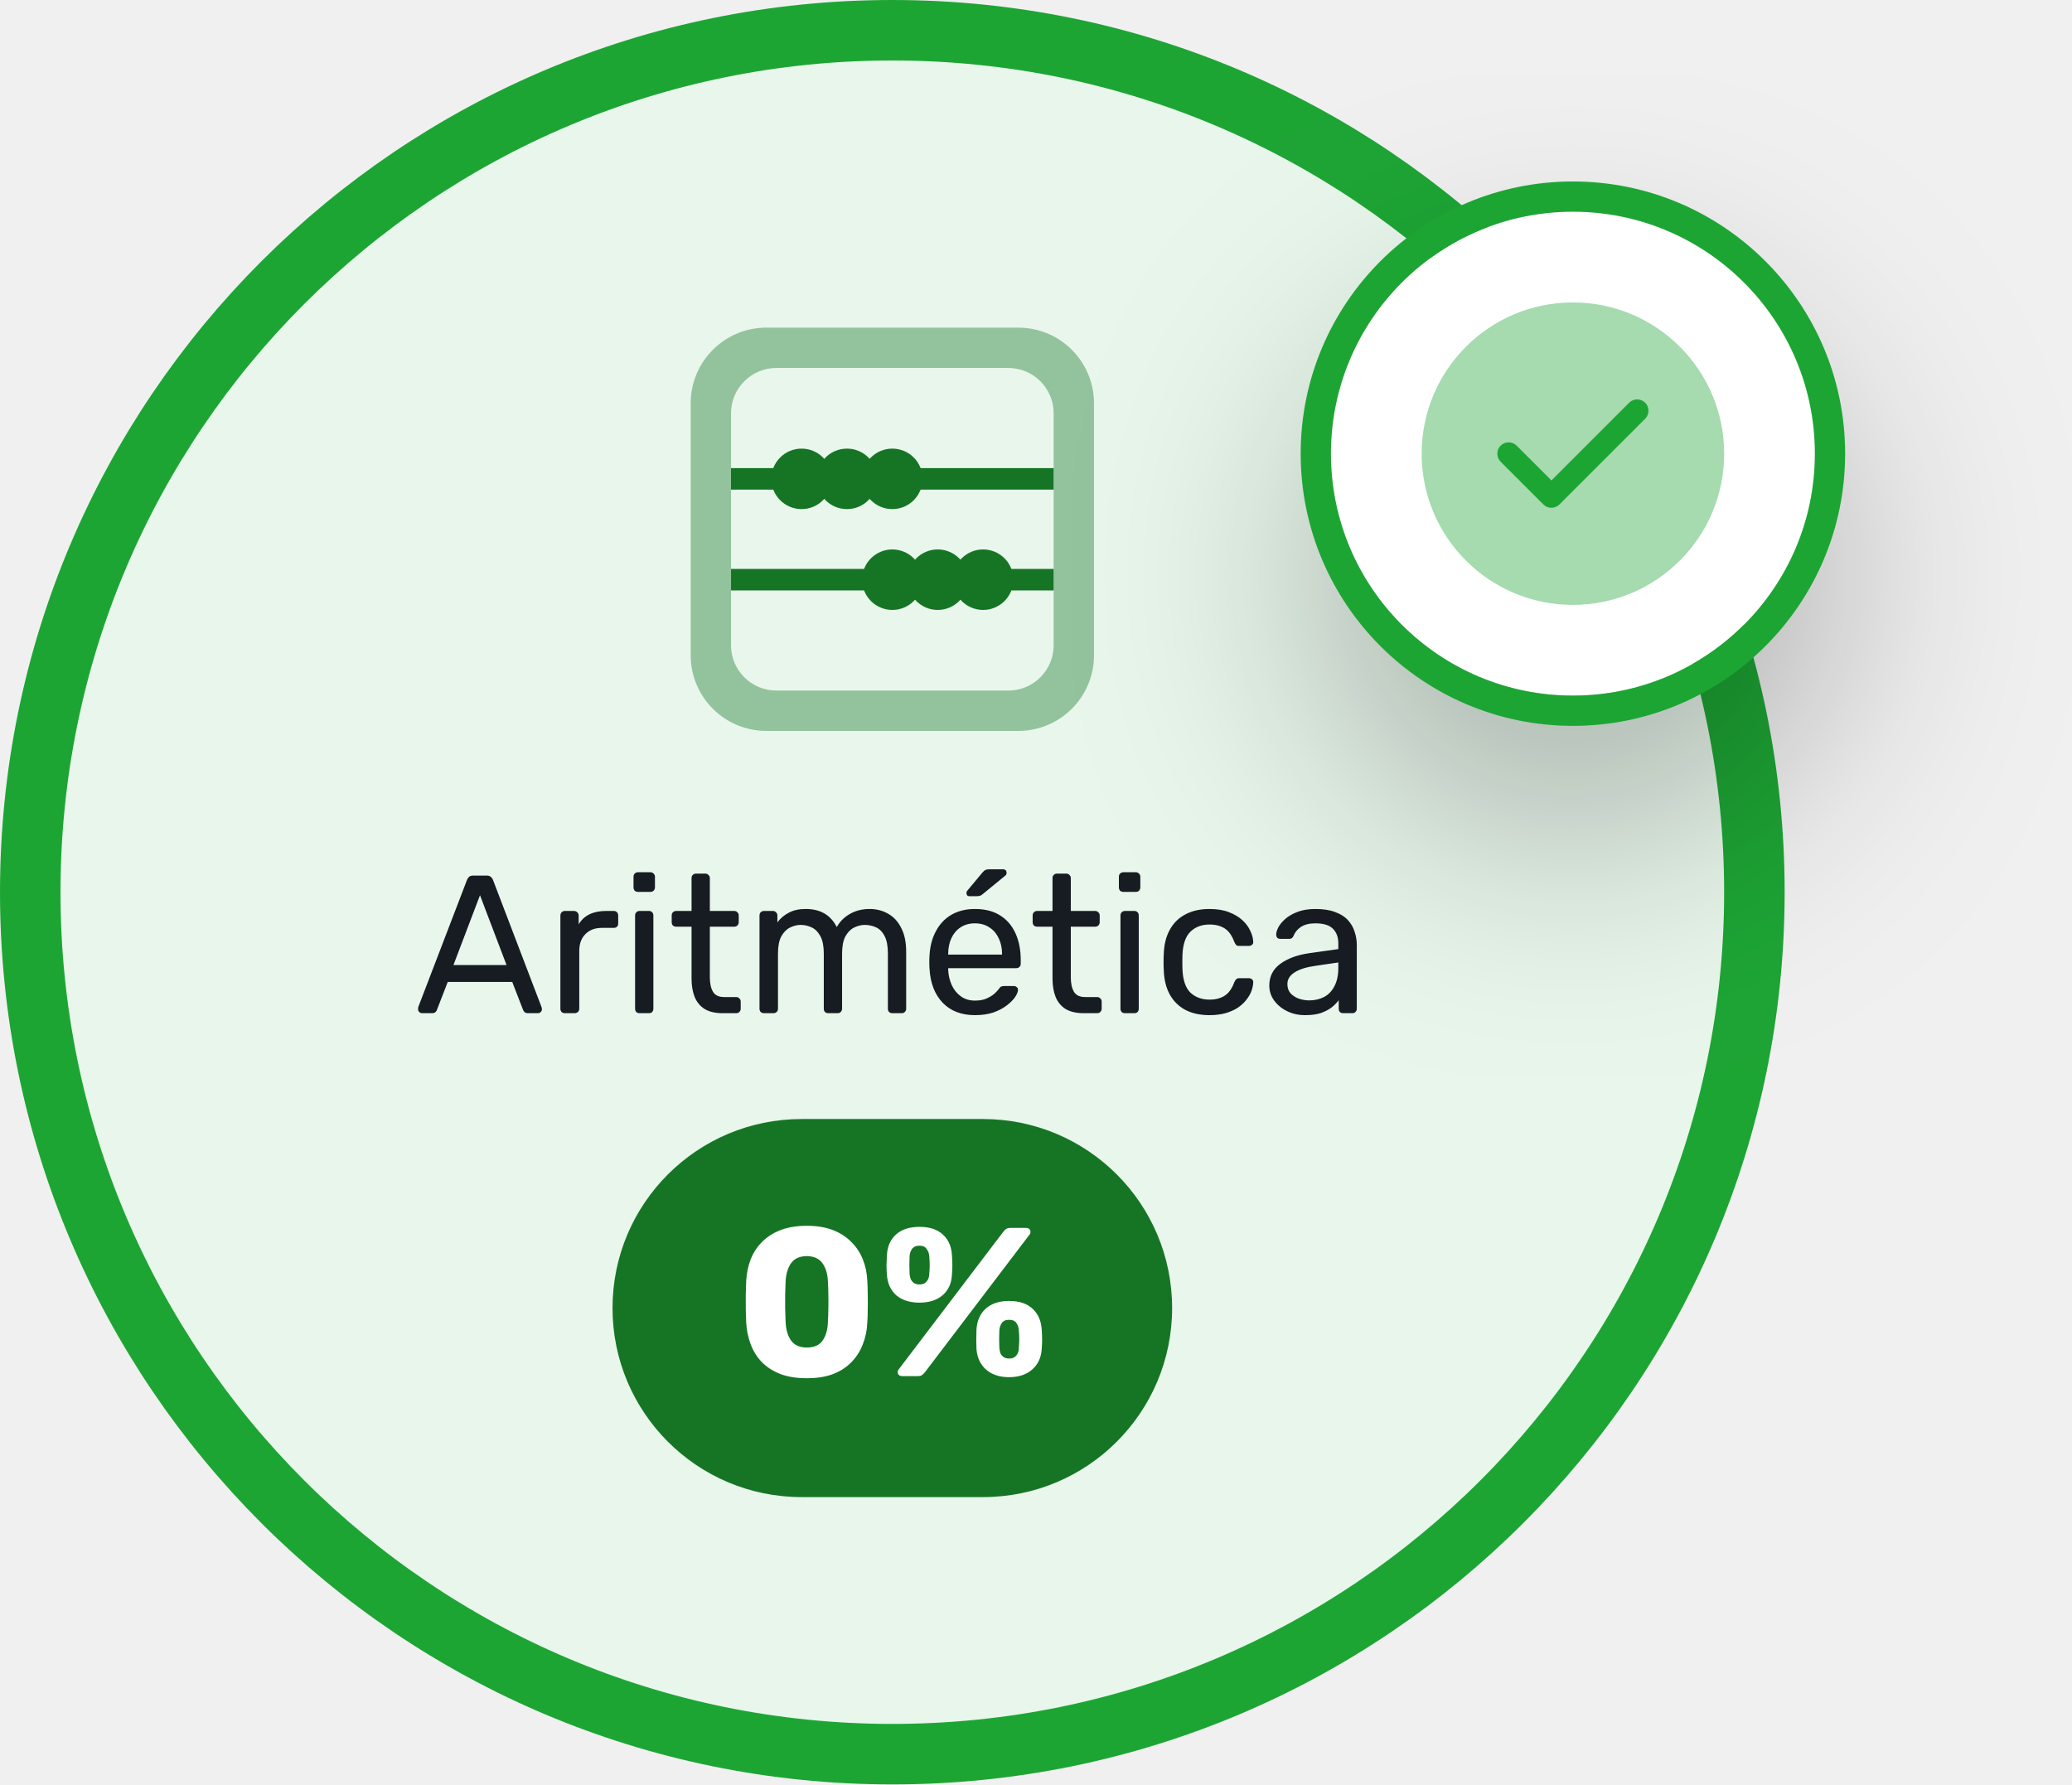
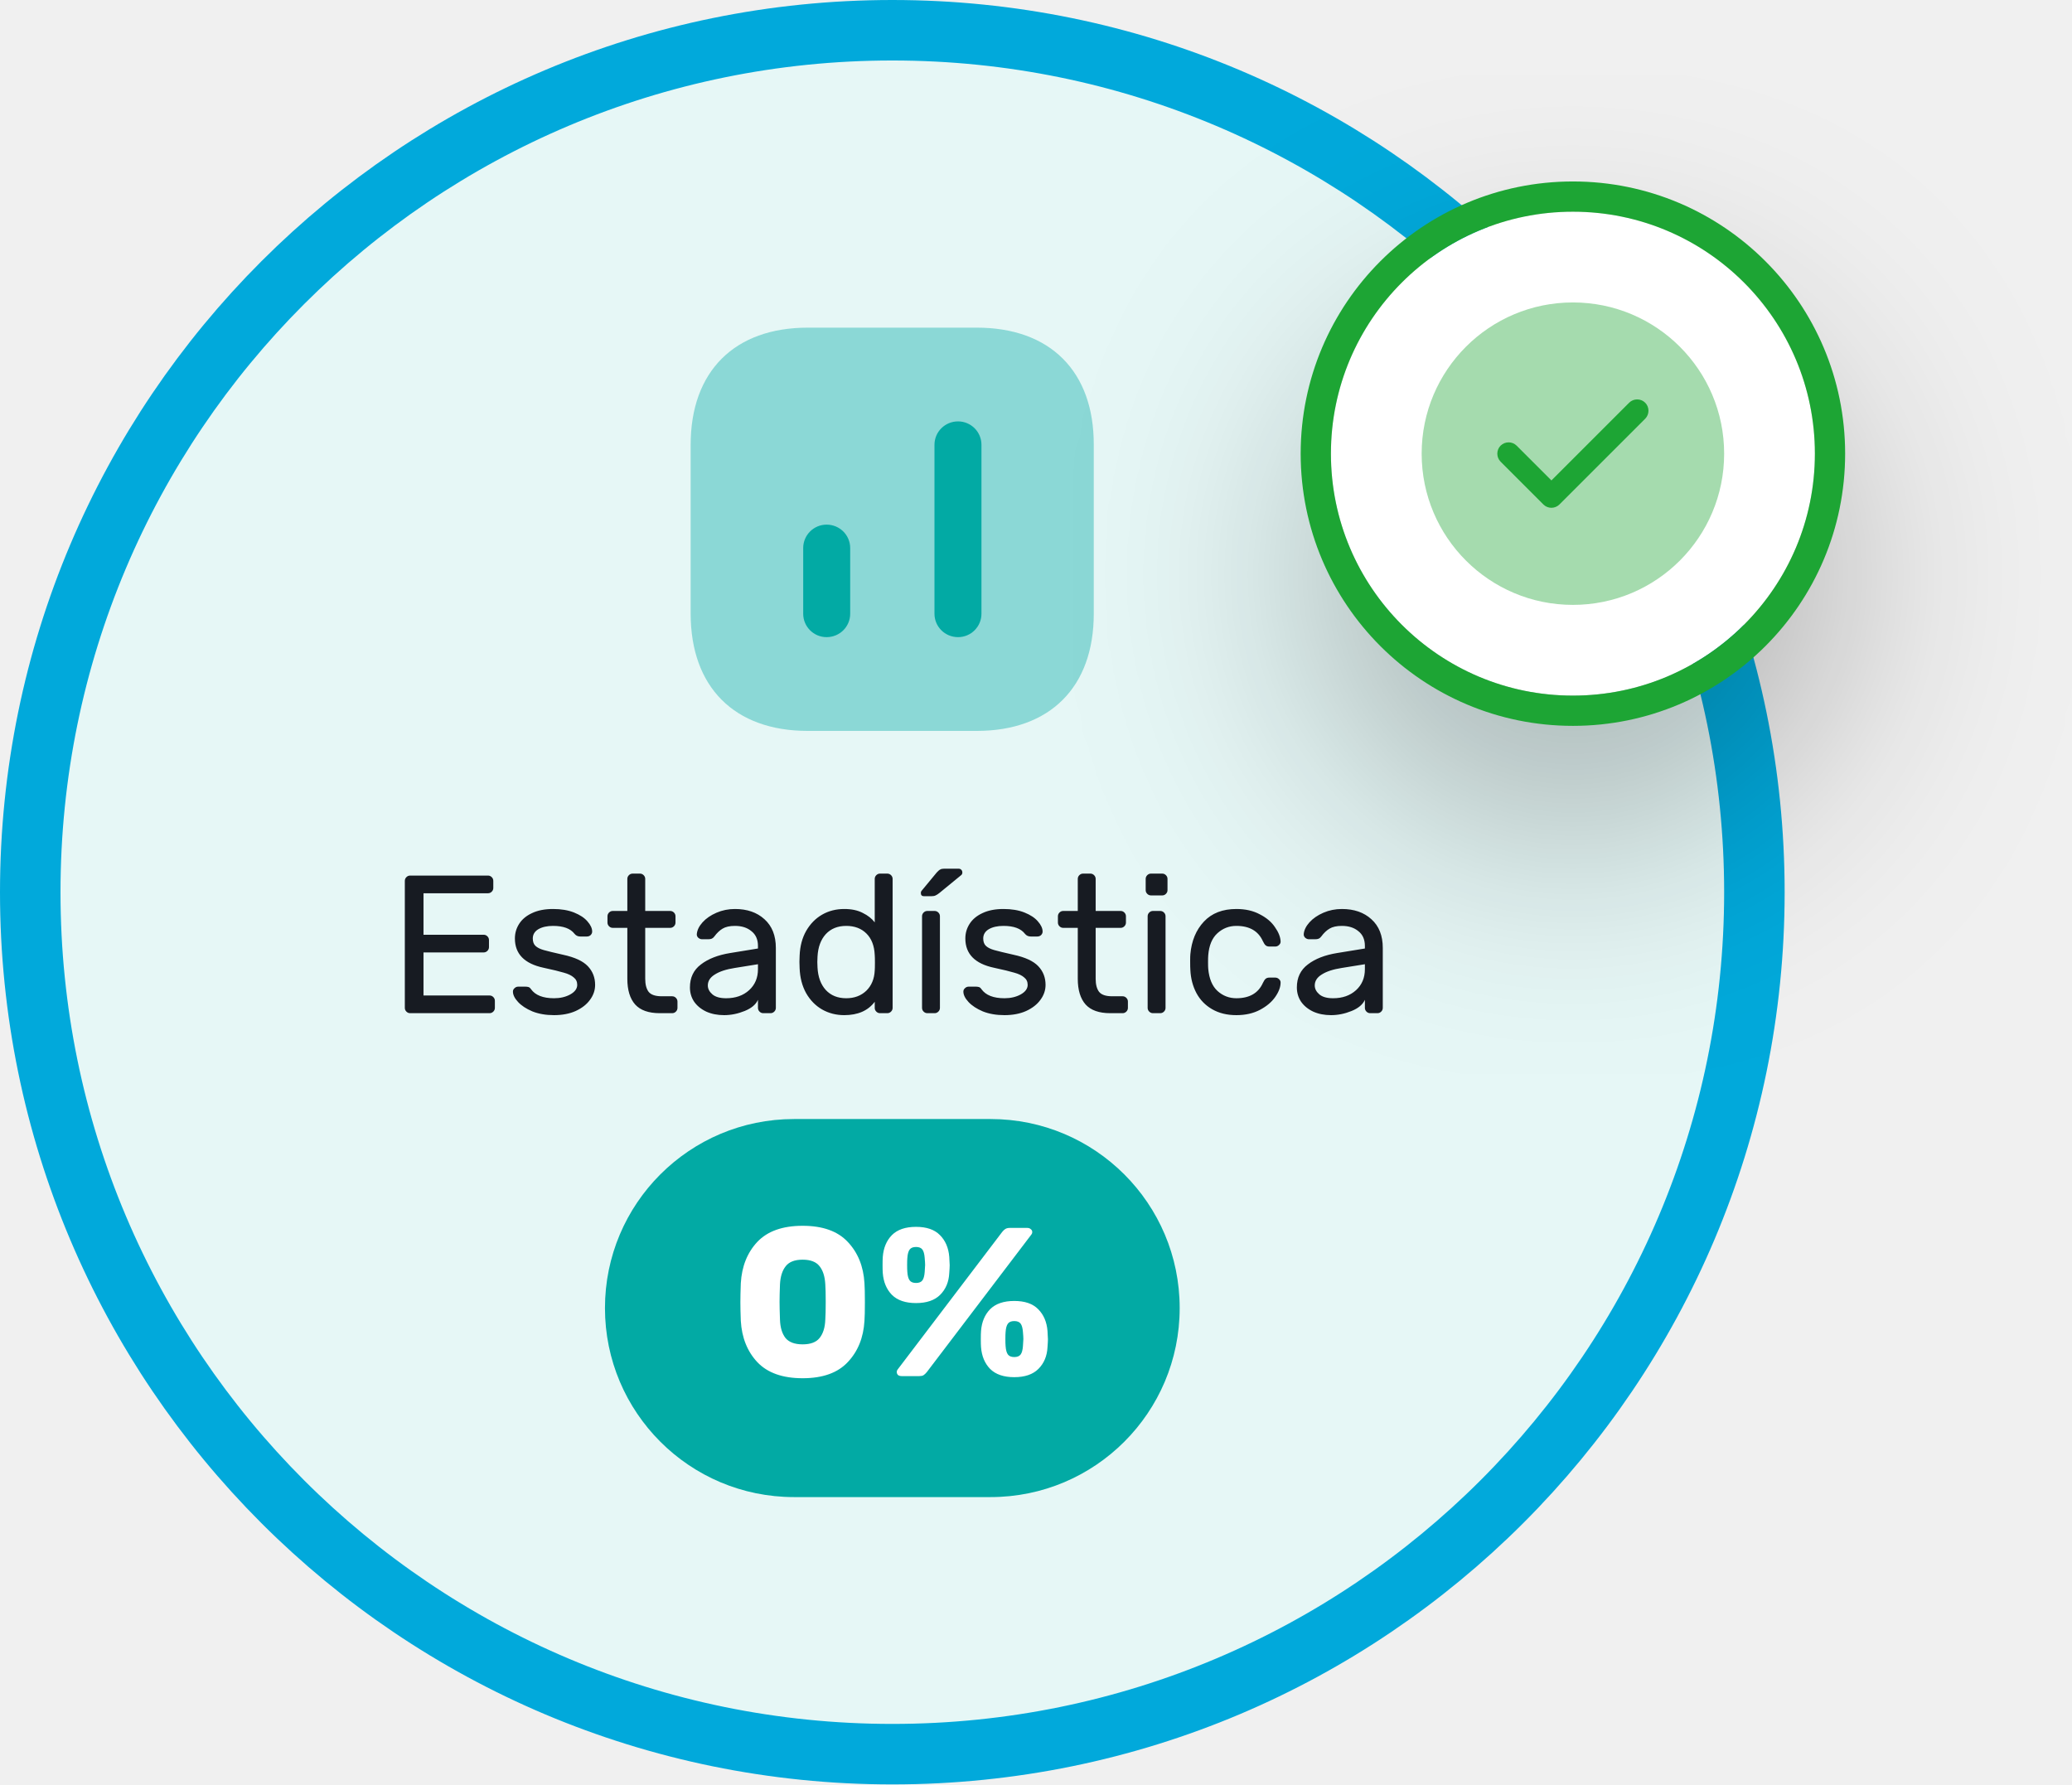
<svg xmlns="http://www.w3.org/2000/svg" width="137" height="118" viewBox="0 0 137 118" fill="none">
-   <rect x="2" y="2" width="114" height="114" rx="57" fill="#E8F6EB" />
-   <rect x="2" y="2" width="114" height="114" rx="57" stroke="#1DA534" stroke-width="4" />
-   <path opacity="0.4" d="M67.334 21.667C70.095 21.667 72.334 23.906 72.334 26.667V43.333C72.334 46.094 70.095 48.333 67.334 48.333H50.668C47.907 48.333 45.668 46.094 45.668 43.333V26.667C45.668 23.906 47.907 21.667 50.668 21.667H67.334ZM51.334 24.333C49.677 24.333 48.334 25.676 48.334 27.333V42.667C48.334 44.324 49.677 45.667 51.334 45.667H66.668C68.325 45.667 69.668 44.324 69.668 42.667V27.333C69.668 25.676 68.325 24.333 66.668 24.333H51.334Z" fill="#157525" />
-   <circle cx="53" cy="31.666" r="2" fill="#157525" />
-   <circle cx="56" cy="31.666" r="2" fill="#157525" />
-   <circle cx="59" cy="31.666" r="2" fill="#157525" />
-   <rect x="48.334" y="30.956" width="21.333" height="1.422" fill="#157525" />
-   <circle cx="2" cy="2" r="2" transform="matrix(-1 0 0 1 67.002 36.3335)" fill="#157525" />
-   <circle cx="2" cy="2" r="2" transform="matrix(-1 0 0 1 64.002 36.3335)" fill="#157525" />
-   <circle cx="2" cy="2" r="2" transform="matrix(-1 0 0 1 61.002 36.3335)" fill="#157525" />
-   <rect width="21.333" height="1.422" transform="matrix(-1 0 0 1 69.668 37.6221)" fill="#157525" />
-   <path d="M27.902 67C27.833 67 27.772 66.974 27.72 66.922C27.668 66.87 27.642 66.809 27.642 66.74C27.642 66.697 27.647 66.649 27.655 66.597L30.879 58.186C30.914 58.099 30.962 58.03 31.022 57.978C31.083 57.926 31.174 57.9 31.295 57.9H32.179C32.292 57.9 32.379 57.926 32.439 57.978C32.509 58.03 32.561 58.099 32.595 58.186L35.806 66.597C35.824 66.649 35.832 66.697 35.832 66.74C35.832 66.809 35.806 66.87 35.754 66.922C35.702 66.974 35.642 67 35.572 67H34.909C34.805 67 34.727 66.974 34.675 66.922C34.632 66.87 34.602 66.822 34.584 66.779L33.869 64.933H29.605L28.89 66.779C28.882 66.822 28.851 66.87 28.799 66.922C28.747 66.974 28.669 67 28.565 67H27.902ZM29.982 63.815H33.492L31.737 59.2L29.982 63.815ZM37.352 67C37.266 67 37.192 66.974 37.131 66.922C37.079 66.861 37.053 66.788 37.053 66.701V60.552C37.053 60.465 37.079 60.392 37.131 60.331C37.192 60.27 37.266 60.24 37.352 60.24H37.95C38.037 60.24 38.111 60.27 38.171 60.331C38.232 60.392 38.262 60.465 38.262 60.552V61.124C38.436 60.829 38.674 60.608 38.977 60.461C39.281 60.314 39.645 60.24 40.069 60.24H40.589C40.676 60.24 40.745 60.27 40.797 60.331C40.849 60.383 40.875 60.452 40.875 60.539V61.072C40.875 61.159 40.849 61.228 40.797 61.28C40.745 61.332 40.676 61.358 40.589 61.358H39.809C39.341 61.358 38.973 61.497 38.704 61.774C38.436 62.043 38.301 62.411 38.301 62.879V66.701C38.301 66.788 38.271 66.861 38.21 66.922C38.15 66.974 38.076 67 37.989 67H37.352ZM42.291 67C42.204 67 42.13 66.974 42.07 66.922C42.018 66.861 41.992 66.788 41.992 66.701V60.539C41.992 60.452 42.018 60.383 42.07 60.331C42.13 60.27 42.204 60.24 42.291 60.24H42.915C43.002 60.24 43.071 60.27 43.123 60.331C43.175 60.383 43.201 60.452 43.201 60.539V66.701C43.201 66.788 43.175 66.861 43.123 66.922C43.071 66.974 43.002 67 42.915 67H42.291ZM42.187 58.979C42.1 58.979 42.026 58.953 41.966 58.901C41.914 58.84 41.888 58.767 41.888 58.68V57.978C41.888 57.891 41.914 57.822 41.966 57.77C42.026 57.709 42.1 57.679 42.187 57.679H43.006C43.093 57.679 43.162 57.709 43.214 57.77C43.275 57.822 43.305 57.891 43.305 57.978V58.68C43.305 58.767 43.275 58.84 43.214 58.901C43.162 58.953 43.093 58.979 43.006 58.979H42.187ZM47.779 67C47.294 67 46.9 66.909 46.596 66.727C46.293 66.536 46.072 66.272 45.933 65.934C45.795 65.587 45.725 65.18 45.725 64.712V61.28H44.711C44.625 61.28 44.551 61.254 44.49 61.202C44.438 61.141 44.412 61.068 44.412 60.981V60.539C44.412 60.452 44.438 60.383 44.49 60.331C44.551 60.27 44.625 60.24 44.711 60.24H45.725V58.069C45.725 57.982 45.751 57.913 45.803 57.861C45.864 57.8 45.938 57.77 46.024 57.77H46.635C46.722 57.77 46.791 57.8 46.843 57.861C46.904 57.913 46.934 57.982 46.934 58.069V60.24H48.546C48.633 60.24 48.702 60.27 48.754 60.331C48.815 60.383 48.845 60.452 48.845 60.539V60.981C48.845 61.068 48.815 61.141 48.754 61.202C48.702 61.254 48.633 61.28 48.546 61.28H46.934V64.621C46.934 65.028 47.004 65.349 47.142 65.583C47.281 65.817 47.528 65.934 47.883 65.934H48.676C48.763 65.934 48.832 65.964 48.884 66.025C48.945 66.077 48.975 66.146 48.975 66.233V66.701C48.975 66.788 48.945 66.861 48.884 66.922C48.832 66.974 48.763 67 48.676 67H47.779ZM50.517 67C50.431 67 50.357 66.974 50.296 66.922C50.244 66.861 50.218 66.788 50.218 66.701V60.539C50.218 60.452 50.244 60.383 50.296 60.331C50.357 60.27 50.431 60.24 50.517 60.24H51.102C51.189 60.24 51.258 60.27 51.31 60.331C51.371 60.383 51.401 60.452 51.401 60.539V60.994C51.601 60.725 51.852 60.513 52.155 60.357C52.459 60.192 52.823 60.11 53.247 60.11C54.227 60.101 54.92 60.5 55.327 61.306C55.527 60.942 55.817 60.652 56.198 60.435C56.58 60.218 57.013 60.11 57.498 60.11C57.949 60.11 58.356 60.214 58.72 60.422C59.093 60.63 59.383 60.946 59.591 61.371C59.808 61.787 59.916 62.311 59.916 62.944V66.701C59.916 66.788 59.886 66.861 59.825 66.922C59.773 66.974 59.704 67 59.617 67H59.006C58.92 67 58.846 66.974 58.785 66.922C58.733 66.861 58.707 66.788 58.707 66.701V63.061C58.707 62.576 58.638 62.194 58.499 61.917C58.361 61.64 58.174 61.445 57.94 61.332C57.706 61.219 57.451 61.163 57.173 61.163C56.948 61.163 56.718 61.219 56.484 61.332C56.25 61.445 56.055 61.64 55.899 61.917C55.752 62.194 55.678 62.576 55.678 63.061V66.701C55.678 66.788 55.648 66.861 55.587 66.922C55.535 66.974 55.466 67 55.379 67H54.768C54.682 67 54.608 66.974 54.547 66.922C54.495 66.861 54.469 66.788 54.469 66.701V63.061C54.469 62.576 54.396 62.194 54.248 61.917C54.101 61.64 53.91 61.445 53.676 61.332C53.442 61.219 53.195 61.163 52.935 61.163C52.71 61.163 52.48 61.219 52.246 61.332C52.012 61.445 51.817 61.64 51.661 61.917C51.514 62.194 51.44 62.571 51.44 63.048V66.701C51.44 66.788 51.41 66.861 51.349 66.922C51.297 66.974 51.228 67 51.141 67H50.517ZM64.462 67.13C63.569 67.13 62.859 66.857 62.33 66.311C61.801 65.756 61.511 65.002 61.459 64.049C61.45 63.936 61.446 63.793 61.446 63.62C61.446 63.438 61.45 63.291 61.459 63.178C61.494 62.563 61.637 62.025 61.888 61.566C62.139 61.098 62.482 60.738 62.915 60.487C63.357 60.236 63.873 60.11 64.462 60.11C65.121 60.11 65.671 60.249 66.113 60.526C66.564 60.803 66.906 61.198 67.14 61.709C67.374 62.22 67.491 62.818 67.491 63.503V63.724C67.491 63.819 67.461 63.893 67.4 63.945C67.348 63.997 67.279 64.023 67.192 64.023H62.694C62.694 64.032 62.694 64.049 62.694 64.075C62.694 64.101 62.694 64.123 62.694 64.14C62.711 64.495 62.789 64.829 62.928 65.141C63.067 65.444 63.266 65.691 63.526 65.882C63.786 66.073 64.098 66.168 64.462 66.168C64.774 66.168 65.034 66.12 65.242 66.025C65.45 65.93 65.619 65.826 65.749 65.713C65.879 65.592 65.966 65.501 66.009 65.44C66.087 65.327 66.148 65.262 66.191 65.245C66.234 65.219 66.304 65.206 66.399 65.206H67.023C67.11 65.206 67.179 65.232 67.231 65.284C67.292 65.327 67.318 65.392 67.309 65.479C67.3 65.609 67.231 65.769 67.101 65.96C66.971 66.142 66.785 66.324 66.542 66.506C66.299 66.688 66.005 66.84 65.658 66.961C65.311 67.074 64.913 67.13 64.462 67.13ZM62.694 63.126H66.256V63.087C66.256 62.697 66.182 62.35 66.035 62.047C65.896 61.744 65.693 61.505 65.424 61.332C65.155 61.15 64.835 61.059 64.462 61.059C64.089 61.059 63.769 61.15 63.5 61.332C63.24 61.505 63.041 61.744 62.902 62.047C62.763 62.35 62.694 62.697 62.694 63.087V63.126ZM64.111 59.265C63.972 59.265 63.903 59.196 63.903 59.057C63.903 58.988 63.925 58.931 63.968 58.888L64.943 57.718C65.021 57.623 65.09 57.562 65.151 57.536C65.212 57.501 65.303 57.484 65.424 57.484H66.308C66.473 57.484 66.555 57.566 66.555 57.731C66.555 57.792 66.533 57.844 66.49 57.887L64.982 59.122C64.913 59.183 64.848 59.222 64.787 59.239C64.726 59.256 64.648 59.265 64.553 59.265H64.111ZM71.646 67C71.161 67 70.767 66.909 70.463 66.727C70.16 66.536 69.939 66.272 69.8 65.934C69.662 65.587 69.592 65.18 69.592 64.712V61.28H68.578C68.492 61.28 68.418 61.254 68.357 61.202C68.305 61.141 68.279 61.068 68.279 60.981V60.539C68.279 60.452 68.305 60.383 68.357 60.331C68.418 60.27 68.492 60.24 68.578 60.24H69.592V58.069C69.592 57.982 69.618 57.913 69.67 57.861C69.731 57.8 69.805 57.77 69.891 57.77H70.502C70.589 57.77 70.658 57.8 70.71 57.861C70.771 57.913 70.801 57.982 70.801 58.069V60.24H72.413C72.5 60.24 72.569 60.27 72.621 60.331C72.682 60.383 72.712 60.452 72.712 60.539V60.981C72.712 61.068 72.682 61.141 72.621 61.202C72.569 61.254 72.5 61.28 72.413 61.28H70.801V64.621C70.801 65.028 70.871 65.349 71.009 65.583C71.148 65.817 71.395 65.934 71.75 65.934H72.543C72.63 65.934 72.699 65.964 72.751 66.025C72.812 66.077 72.842 66.146 72.842 66.233V66.701C72.842 66.788 72.812 66.861 72.751 66.922C72.699 66.974 72.63 67 72.543 67H71.646ZM74.385 67C74.298 67 74.224 66.974 74.163 66.922C74.112 66.861 74.085 66.788 74.085 66.701V60.539C74.085 60.452 74.112 60.383 74.163 60.331C74.224 60.27 74.298 60.24 74.385 60.24H75.008C75.095 60.24 75.165 60.27 75.216 60.331C75.269 60.383 75.294 60.452 75.294 60.539V66.701C75.294 66.788 75.269 66.861 75.216 66.922C75.165 66.974 75.095 67 75.008 67H74.385ZM74.281 58.979C74.194 58.979 74.12 58.953 74.059 58.901C74.007 58.84 73.981 58.767 73.981 58.68V57.978C73.981 57.891 74.007 57.822 74.059 57.77C74.12 57.709 74.194 57.679 74.281 57.679H75.1C75.186 57.679 75.255 57.709 75.308 57.77C75.368 57.822 75.398 57.891 75.398 57.978V58.68C75.398 58.767 75.368 58.84 75.308 58.901C75.255 58.953 75.186 58.979 75.1 58.979H74.281ZM79.964 67.13C79.349 67.13 78.816 67.013 78.365 66.779C77.923 66.536 77.581 66.194 77.338 65.752C77.095 65.301 76.965 64.764 76.948 64.14C76.939 64.01 76.935 63.837 76.935 63.62C76.935 63.403 76.939 63.23 76.948 63.1C76.965 62.476 77.095 61.943 77.338 61.501C77.581 61.05 77.923 60.708 78.365 60.474C78.816 60.231 79.349 60.11 79.964 60.11C80.467 60.11 80.896 60.179 81.251 60.318C81.615 60.457 81.914 60.634 82.148 60.851C82.382 61.068 82.555 61.302 82.668 61.553C82.789 61.804 82.854 62.043 82.863 62.268C82.872 62.355 82.846 62.424 82.785 62.476C82.724 62.528 82.651 62.554 82.564 62.554H81.94C81.853 62.554 81.788 62.537 81.745 62.502C81.702 62.459 81.658 62.389 81.615 62.294C81.459 61.869 81.247 61.57 80.978 61.397C80.709 61.224 80.376 61.137 79.977 61.137C79.457 61.137 79.032 61.297 78.703 61.618C78.382 61.939 78.209 62.454 78.183 63.165C78.174 63.477 78.174 63.78 78.183 64.075C78.209 64.794 78.382 65.314 78.703 65.635C79.032 65.947 79.457 66.103 79.977 66.103C80.376 66.103 80.709 66.016 80.978 65.843C81.247 65.67 81.459 65.371 81.615 64.946C81.658 64.851 81.702 64.786 81.745 64.751C81.788 64.708 81.853 64.686 81.94 64.686H82.564C82.651 64.686 82.724 64.712 82.785 64.764C82.846 64.816 82.872 64.885 82.863 64.972C82.854 65.154 82.815 65.34 82.746 65.531C82.677 65.722 82.564 65.917 82.408 66.116C82.261 66.307 82.074 66.48 81.849 66.636C81.624 66.783 81.351 66.905 81.03 67C80.718 67.087 80.363 67.13 79.964 67.13ZM86.292 67.13C85.859 67.13 85.464 67.043 85.109 66.87C84.754 66.697 84.468 66.463 84.251 66.168C84.034 65.873 83.926 65.54 83.926 65.167C83.926 64.569 84.168 64.092 84.654 63.737C85.139 63.382 85.772 63.148 86.552 63.035L88.489 62.762V62.385C88.489 61.969 88.368 61.644 88.125 61.41C87.891 61.176 87.505 61.059 86.968 61.059C86.578 61.059 86.261 61.137 86.019 61.293C85.785 61.449 85.62 61.648 85.525 61.891C85.473 62.021 85.382 62.086 85.252 62.086H84.667C84.572 62.086 84.498 62.06 84.446 62.008C84.403 61.947 84.381 61.878 84.381 61.8C84.381 61.67 84.428 61.51 84.524 61.319C84.628 61.128 84.784 60.942 84.992 60.76C85.2 60.578 85.464 60.426 85.785 60.305C86.114 60.175 86.513 60.11 86.981 60.11C87.501 60.11 87.939 60.179 88.294 60.318C88.649 60.448 88.927 60.626 89.126 60.851C89.334 61.076 89.481 61.332 89.568 61.618C89.663 61.904 89.711 62.194 89.711 62.489V66.701C89.711 66.788 89.68 66.861 89.62 66.922C89.568 66.974 89.499 67 89.412 67H88.814C88.719 67 88.645 66.974 88.593 66.922C88.541 66.861 88.515 66.788 88.515 66.701V66.142C88.402 66.298 88.251 66.454 88.06 66.61C87.869 66.757 87.631 66.883 87.345 66.987C87.059 67.082 86.708 67.13 86.292 67.13ZM86.565 66.155C86.92 66.155 87.245 66.081 87.54 65.934C87.835 65.778 88.064 65.54 88.229 65.219C88.402 64.898 88.489 64.495 88.489 64.01V63.646L86.981 63.867C86.365 63.954 85.902 64.101 85.59 64.309C85.278 64.508 85.122 64.764 85.122 65.076C85.122 65.319 85.191 65.522 85.33 65.687C85.477 65.843 85.659 65.96 85.876 66.038C86.101 66.116 86.331 66.155 86.565 66.155Z" fill="#171B22" />
-   <rect x="40.5" y="74" width="37" height="25" rx="12.5" fill="#157525" />
-   <path d="M53.342 91.14C52.67 91.14 52.086 91.047 51.592 90.86C51.097 90.664 50.686 90.398 50.36 90.062C50.042 89.726 49.8 89.334 49.632 88.886C49.464 88.438 49.366 87.957 49.338 87.444C49.328 87.192 49.319 86.907 49.31 86.59C49.31 86.263 49.31 85.937 49.31 85.61C49.319 85.274 49.328 84.975 49.338 84.714C49.366 84.201 49.464 83.725 49.632 83.286C49.809 82.838 50.061 82.451 50.388 82.124C50.724 81.788 51.134 81.527 51.62 81.34C52.114 81.153 52.688 81.06 53.342 81.06C54.004 81.06 54.578 81.153 55.064 81.34C55.549 81.527 55.955 81.788 56.282 82.124C56.618 82.451 56.874 82.838 57.052 83.286C57.229 83.725 57.327 84.201 57.346 84.714C57.364 84.975 57.374 85.274 57.374 85.61C57.383 85.937 57.383 86.263 57.374 86.59C57.374 86.907 57.364 87.192 57.346 87.444C57.327 87.957 57.229 88.438 57.052 88.886C56.884 89.334 56.636 89.726 56.31 90.062C55.992 90.398 55.586 90.664 55.092 90.86C54.606 91.047 54.023 91.14 53.342 91.14ZM53.342 89.11C53.827 89.11 54.177 88.956 54.392 88.648C54.616 88.331 54.732 87.906 54.742 87.374C54.76 87.103 54.77 86.819 54.77 86.52C54.779 86.221 54.779 85.923 54.77 85.624C54.77 85.325 54.76 85.05 54.742 84.798C54.732 84.285 54.616 83.869 54.392 83.552C54.177 83.235 53.827 83.071 53.342 83.062C52.856 83.071 52.506 83.235 52.292 83.552C52.077 83.869 51.96 84.285 51.942 84.798C51.932 85.05 51.923 85.325 51.914 85.624C51.914 85.923 51.914 86.221 51.914 86.52C51.923 86.819 51.932 87.103 51.942 87.374C51.96 87.906 52.082 88.331 52.306 88.648C52.53 88.956 52.875 89.11 53.342 89.11ZM59.679 91C59.465 91 59.357 90.907 59.357 90.72C59.357 90.664 59.376 90.613 59.413 90.566L66.329 81.466C66.395 81.382 66.46 81.317 66.525 81.27C66.591 81.223 66.689 81.2 66.819 81.2H67.813C68.028 81.2 68.135 81.293 68.135 81.48C68.135 81.536 68.117 81.587 68.079 81.634L61.163 90.734C61.098 90.818 61.033 90.883 60.967 90.93C60.902 90.977 60.804 91 60.673 91H59.679ZM66.721 91.07C66.087 91.07 65.578 90.902 65.195 90.566C64.822 90.23 64.612 89.782 64.565 89.222C64.556 88.979 64.551 88.765 64.551 88.578C64.551 88.391 64.556 88.167 64.565 87.906C64.603 87.337 64.803 86.884 65.167 86.548C65.541 86.203 66.059 86.03 66.721 86.03C67.393 86.03 67.911 86.203 68.275 86.548C68.639 86.884 68.84 87.337 68.877 87.906C68.896 88.167 68.905 88.391 68.905 88.578C68.905 88.765 68.896 88.979 68.877 89.222C68.84 89.782 68.63 90.23 68.247 90.566C67.865 90.902 67.356 91.07 66.721 91.07ZM66.721 89.838C66.88 89.838 67.001 89.805 67.085 89.74C67.179 89.675 67.249 89.591 67.295 89.488C67.342 89.376 67.365 89.259 67.365 89.138C67.384 88.923 67.393 88.727 67.393 88.55C67.393 88.373 67.384 88.181 67.365 87.976C67.356 87.799 67.305 87.64 67.211 87.5C67.118 87.351 66.955 87.276 66.721 87.276C66.488 87.276 66.325 87.351 66.231 87.5C66.138 87.64 66.087 87.799 66.077 87.976C66.068 88.181 66.063 88.373 66.063 88.55C66.063 88.727 66.068 88.923 66.077 89.138C66.087 89.259 66.11 89.376 66.147 89.488C66.194 89.591 66.264 89.675 66.357 89.74C66.451 89.805 66.572 89.838 66.721 89.838ZM60.799 86.142C60.155 86.142 59.642 85.979 59.259 85.652C58.886 85.316 58.681 84.868 58.643 84.308C58.625 84.065 58.615 83.855 58.615 83.678C58.625 83.491 58.634 83.267 58.643 83.006C58.671 82.437 58.867 81.984 59.231 81.648C59.605 81.303 60.127 81.13 60.799 81.13C61.471 81.13 61.989 81.303 62.353 81.648C62.717 81.984 62.913 82.437 62.941 83.006C62.96 83.267 62.969 83.491 62.969 83.678C62.969 83.855 62.96 84.065 62.941 84.308C62.913 84.868 62.708 85.316 62.325 85.652C61.943 85.979 61.434 86.142 60.799 86.142ZM60.799 84.938C60.949 84.938 61.07 84.905 61.163 84.84C61.257 84.765 61.327 84.677 61.373 84.574C61.42 84.462 61.443 84.35 61.443 84.238C61.462 84.023 61.471 83.827 61.471 83.65C61.471 83.473 61.462 83.281 61.443 83.076C61.434 82.899 61.378 82.74 61.275 82.6C61.182 82.451 61.023 82.376 60.799 82.376C60.566 82.376 60.398 82.451 60.295 82.6C60.202 82.74 60.151 82.899 60.141 83.076C60.132 83.281 60.127 83.473 60.127 83.65C60.127 83.827 60.132 84.023 60.141 84.238C60.151 84.35 60.174 84.462 60.211 84.574C60.258 84.677 60.328 84.765 60.421 84.84C60.515 84.905 60.641 84.938 60.799 84.938Z" fill="white" />
-   <g filter="url(#filter0_d_16167_41114)">
+   <rect x="2" y="2" width="114" height="114" rx="57" fill="#E6F7F6" />
+   <rect x="2" y="2" width="114" height="114" rx="57" stroke="#01A9DB" stroke-width="4" />
+   <path opacity="0.4" d="M64.586 21.667H53.413C48.559 21.667 45.666 24.56 45.666 29.414V40.574C45.666 45.44 48.559 48.334 53.413 48.334H64.573C69.426 48.334 72.319 45.44 72.319 40.587V29.414C72.333 24.56 69.439 21.667 64.586 21.667Z" fill="#02AAA4" />
+   <path d="M64.894 29.413V40.586C64.894 41.44 64.2 42.133 63.347 42.133C62.48 42.133 61.787 41.44 61.787 40.586V29.413C61.787 28.559 62.48 27.866 63.347 27.866C64.2 27.866 64.894 28.559 64.894 29.413Z" fill="#02AAA4" />
+   <path d="M56.214 36.24V40.587C56.214 41.44 55.521 42.133 54.654 42.133C53.801 42.133 53.107 41.44 53.107 40.587V36.24C53.107 35.387 53.801 34.693 54.654 34.693C55.521 34.693 56.214 35.387 56.214 36.24Z" fill="#02AAA4" />
+   <path d="M28.002 62.983V65.83H32.37C32.466 65.83 32.548 65.865 32.617 65.934C32.687 66.003 32.721 66.086 32.721 66.181V66.649C32.721 66.744 32.687 66.827 32.617 66.896C32.548 66.965 32.466 67 32.37 67H27.118C27.023 67 26.941 66.965 26.871 66.896C26.802 66.827 26.767 66.744 26.767 66.649V58.251C26.767 58.156 26.802 58.073 26.871 58.004C26.941 57.935 27.023 57.9 27.118 57.9H32.266C32.362 57.9 32.444 57.935 32.513 58.004C32.583 58.073 32.617 58.156 32.617 58.251V58.719C32.617 58.814 32.583 58.897 32.513 58.966C32.444 59.035 32.362 59.07 32.266 59.07H28.002V61.813H31.98C32.076 61.813 32.158 61.848 32.227 61.917C32.297 61.986 32.331 62.069 32.331 62.164V62.632C32.331 62.727 32.297 62.81 32.227 62.879C32.158 62.948 32.076 62.983 31.98 62.983H28.002ZM35.943 63.997C34.677 63.728 34.045 63.083 34.045 62.06C34.045 61.705 34.14 61.38 34.331 61.085C34.521 60.79 34.803 60.556 35.176 60.383C35.557 60.201 36.021 60.11 36.567 60.11C37.104 60.11 37.568 60.188 37.958 60.344C38.348 60.5 38.642 60.695 38.842 60.929C39.05 61.163 39.154 61.388 39.154 61.605C39.154 61.692 39.119 61.77 39.05 61.839C38.98 61.9 38.898 61.93 38.803 61.93H38.374C38.209 61.93 38.079 61.869 37.984 61.748C37.715 61.401 37.243 61.228 36.567 61.228C36.168 61.228 35.843 61.302 35.592 61.449C35.349 61.596 35.228 61.8 35.228 62.06C35.228 62.277 35.288 62.441 35.41 62.554C35.531 62.667 35.713 62.758 35.956 62.827C36.198 62.896 36.627 63 37.243 63.139C38.005 63.304 38.547 63.555 38.868 63.893C39.188 64.231 39.349 64.643 39.349 65.128C39.349 65.483 39.236 65.813 39.011 66.116C38.794 66.419 38.478 66.666 38.062 66.857C37.654 67.039 37.178 67.13 36.632 67.13C36.094 67.13 35.618 67.048 35.202 66.883C34.794 66.71 34.478 66.502 34.253 66.259C34.027 66.016 33.915 65.787 33.915 65.57C33.915 65.483 33.949 65.41 34.019 65.349C34.088 65.28 34.17 65.245 34.266 65.245H34.734C34.812 65.245 34.881 65.254 34.942 65.271C35.002 65.288 35.059 65.336 35.111 65.414C35.397 65.813 35.904 66.012 36.632 66.012C37.039 66.012 37.394 65.93 37.698 65.765C38.01 65.592 38.166 65.379 38.166 65.128C38.166 64.92 38.088 64.755 37.932 64.634C37.784 64.504 37.568 64.4 37.282 64.322C36.996 64.235 36.549 64.127 35.943 63.997ZM42.662 64.725C42.662 65.098 42.736 65.384 42.883 65.583C43.039 65.782 43.329 65.882 43.754 65.882H44.443C44.538 65.882 44.621 65.917 44.69 65.986C44.759 66.055 44.794 66.138 44.794 66.233V66.649C44.794 66.744 44.759 66.827 44.69 66.896C44.621 66.965 44.538 67 44.443 67H43.624C42.887 67 42.346 66.809 41.999 66.428C41.652 66.038 41.479 65.47 41.479 64.725V61.358H40.517C40.422 61.358 40.339 61.323 40.27 61.254C40.201 61.185 40.166 61.102 40.166 61.007V60.591C40.166 60.496 40.201 60.413 40.27 60.344C40.339 60.275 40.422 60.24 40.517 60.24H41.479V58.121C41.479 58.026 41.514 57.943 41.583 57.874C41.652 57.805 41.735 57.77 41.83 57.77H42.311C42.406 57.77 42.489 57.805 42.558 57.874C42.627 57.943 42.662 58.026 42.662 58.121V60.24H44.313C44.408 60.24 44.491 60.275 44.56 60.344C44.629 60.413 44.664 60.496 44.664 60.591V61.007C44.664 61.102 44.629 61.185 44.56 61.254C44.491 61.323 44.408 61.358 44.313 61.358H42.662V64.725ZM50.116 62.723V62.554C50.116 62.129 49.973 61.804 49.687 61.579C49.41 61.345 49.046 61.228 48.595 61.228C48.248 61.228 47.975 61.289 47.776 61.41C47.585 61.523 47.403 61.696 47.23 61.93C47.178 61.999 47.122 62.047 47.061 62.073C47 62.099 46.918 62.112 46.814 62.112H46.424C46.329 62.112 46.242 62.077 46.164 62.008C46.095 61.939 46.064 61.856 46.073 61.761C46.099 61.501 46.225 61.245 46.45 60.994C46.684 60.734 46.992 60.522 47.373 60.357C47.754 60.192 48.162 60.11 48.595 60.11C49.401 60.11 50.051 60.335 50.545 60.786C51.048 61.237 51.299 61.869 51.299 62.684V66.649C51.299 66.744 51.264 66.827 51.195 66.896C51.126 66.965 51.043 67 50.948 67H50.467C50.372 67 50.289 66.965 50.22 66.896C50.151 66.827 50.116 66.744 50.116 66.649V66.116C49.977 66.428 49.683 66.675 49.232 66.857C48.781 67.039 48.331 67.13 47.88 67.13C47.438 67.13 47.044 67.052 46.697 66.896C46.35 66.731 46.082 66.51 45.891 66.233C45.709 65.956 45.618 65.644 45.618 65.297C45.618 64.647 45.861 64.14 46.346 63.776C46.831 63.403 47.477 63.152 48.283 63.022L50.116 62.723ZM50.116 63.763L48.582 64.01C48.019 64.097 47.581 64.24 47.269 64.439C46.957 64.63 46.801 64.872 46.801 65.167C46.801 65.384 46.901 65.579 47.1 65.752C47.299 65.925 47.603 66.012 48.01 66.012C48.634 66.012 49.141 65.834 49.531 65.479C49.921 65.124 50.116 64.66 50.116 64.088V63.763ZM57.837 58.121C57.837 58.026 57.871 57.943 57.941 57.874C58.01 57.805 58.092 57.77 58.188 57.77H58.669C58.764 57.77 58.846 57.805 58.916 57.874C58.985 57.943 59.02 58.026 59.02 58.121V66.649C59.02 66.744 58.985 66.827 58.916 66.896C58.846 66.965 58.764 67 58.669 67H58.188C58.092 67 58.01 66.965 57.941 66.896C57.871 66.827 57.837 66.744 57.837 66.649V66.246C57.395 66.835 56.723 67.13 55.822 67.13C55.284 67.13 54.795 67.004 54.353 66.753C53.919 66.502 53.568 66.142 53.3 65.674C53.04 65.206 52.897 64.66 52.871 64.036L52.858 63.607L52.871 63.191C52.897 62.567 53.04 62.025 53.3 61.566C53.568 61.098 53.919 60.738 54.353 60.487C54.786 60.236 55.276 60.11 55.822 60.11C56.307 60.11 56.714 60.197 57.044 60.37C57.382 60.535 57.646 60.743 57.837 60.994V58.121ZM57.837 63.152C57.811 62.545 57.629 62.073 57.291 61.735C56.953 61.397 56.506 61.228 55.952 61.228C55.388 61.228 54.938 61.41 54.6 61.774C54.27 62.138 54.088 62.632 54.054 63.256L54.041 63.62L54.054 63.984C54.088 64.608 54.27 65.102 54.6 65.466C54.938 65.83 55.388 66.012 55.952 66.012C56.489 66.012 56.931 65.847 57.278 65.518C57.624 65.18 57.811 64.734 57.837 64.179C57.845 64.092 57.85 63.919 57.85 63.659C57.85 63.408 57.845 63.239 57.837 63.152ZM62.148 66.649C62.148 66.744 62.114 66.827 62.044 66.896C61.975 66.965 61.893 67 61.797 67H61.316C61.221 67 61.139 66.965 61.069 66.896C61 66.827 60.965 66.744 60.965 66.649V60.591C60.965 60.496 61 60.413 61.069 60.344C61.139 60.275 61.221 60.24 61.316 60.24H61.797C61.893 60.24 61.975 60.275 62.044 60.344C62.114 60.413 62.148 60.496 62.148 60.591V66.649ZM61.94 57.692C62.036 57.588 62.114 57.523 62.174 57.497C62.235 57.462 62.317 57.445 62.421 57.445H63.383C63.461 57.445 63.522 57.471 63.565 57.523C63.609 57.566 63.63 57.627 63.63 57.705C63.63 57.766 63.609 57.818 63.565 57.861L62.122 59.044C62.027 59.122 61.94 59.178 61.862 59.213C61.793 59.248 61.698 59.265 61.576 59.265H61.095C60.957 59.265 60.887 59.196 60.887 59.057C60.887 58.988 60.909 58.931 60.952 58.888L61.94 57.692ZM65.726 63.997C64.461 63.728 63.828 63.083 63.828 62.06C63.828 61.705 63.923 61.38 64.114 61.085C64.305 60.79 64.586 60.556 64.959 60.383C65.34 60.201 65.804 60.11 66.35 60.11C66.887 60.11 67.351 60.188 67.741 60.344C68.131 60.5 68.426 60.695 68.625 60.929C68.833 61.163 68.937 61.388 68.937 61.605C68.937 61.692 68.902 61.77 68.833 61.839C68.764 61.9 68.681 61.93 68.586 61.93H68.157C67.992 61.93 67.862 61.869 67.767 61.748C67.498 61.401 67.026 61.228 66.35 61.228C65.951 61.228 65.626 61.302 65.375 61.449C65.132 61.596 65.011 61.8 65.011 62.06C65.011 62.277 65.072 62.441 65.193 62.554C65.314 62.667 65.496 62.758 65.739 62.827C65.982 62.896 66.411 63 67.026 63.139C67.789 63.304 68.33 63.555 68.651 63.893C68.972 64.231 69.132 64.643 69.132 65.128C69.132 65.483 69.019 65.813 68.794 66.116C68.577 66.419 68.261 66.666 67.845 66.857C67.438 67.039 66.961 67.13 66.415 67.13C65.878 67.13 65.401 67.048 64.985 66.883C64.578 66.71 64.261 66.502 64.036 66.259C63.811 66.016 63.698 65.787 63.698 65.57C63.698 65.483 63.733 65.41 63.802 65.349C63.871 65.28 63.954 65.245 64.049 65.245H64.517C64.595 65.245 64.664 65.254 64.725 65.271C64.786 65.288 64.842 65.336 64.894 65.414C65.18 65.813 65.687 66.012 66.415 66.012C66.822 66.012 67.178 65.93 67.481 65.765C67.793 65.592 67.949 65.379 67.949 65.128C67.949 64.92 67.871 64.755 67.715 64.634C67.568 64.504 67.351 64.4 67.065 64.322C66.779 64.235 66.333 64.127 65.726 63.997ZM72.445 64.725C72.445 65.098 72.519 65.384 72.666 65.583C72.822 65.782 73.112 65.882 73.537 65.882H74.226C74.322 65.882 74.404 65.917 74.473 65.986C74.543 66.055 74.577 66.138 74.577 66.233V66.649C74.577 66.744 74.543 66.827 74.473 66.896C74.404 66.965 74.322 67 74.226 67H73.407C72.671 67 72.129 66.809 71.782 66.428C71.436 66.038 71.262 65.47 71.262 64.725V61.358H70.3C70.205 61.358 70.123 61.323 70.053 61.254C69.984 61.185 69.949 61.102 69.949 61.007V60.591C69.949 60.496 69.984 60.413 70.053 60.344C70.123 60.275 70.205 60.24 70.3 60.24H71.262V58.121C71.262 58.026 71.297 57.943 71.366 57.874C71.436 57.805 71.518 57.77 71.613 57.77H72.094C72.189 57.77 72.272 57.805 72.341 57.874C72.41 57.943 72.445 58.026 72.445 58.121V60.24H74.096C74.192 60.24 74.274 60.275 74.343 60.344C74.412 60.413 74.447 60.496 74.447 60.591V61.007C74.447 61.102 74.412 61.185 74.343 61.254C74.274 61.323 74.192 61.358 74.096 61.358H72.445V64.725ZM77.195 58.862C77.195 58.957 77.161 59.04 77.091 59.109C77.022 59.178 76.94 59.213 76.844 59.213H76.103C76.008 59.213 75.926 59.178 75.856 59.109C75.787 59.04 75.752 58.957 75.752 58.862V58.121C75.752 58.026 75.787 57.943 75.856 57.874C75.926 57.805 76.008 57.77 76.103 57.77H76.844C76.94 57.77 77.022 57.805 77.091 57.874C77.161 57.943 77.195 58.026 77.195 58.121V58.862ZM77.065 66.649C77.065 66.744 77.031 66.827 76.961 66.896C76.892 66.965 76.81 67 76.714 67H76.233C76.138 67 76.056 66.965 75.986 66.896C75.917 66.827 75.882 66.744 75.882 66.649V60.591C75.882 60.496 75.917 60.413 75.986 60.344C76.056 60.275 76.138 60.24 76.233 60.24H76.714C76.81 60.24 76.892 60.275 76.961 60.344C77.031 60.413 77.065 60.496 77.065 60.591V66.649ZM81.748 66.012C82.615 66.012 83.2 65.674 83.503 64.998C83.564 64.868 83.624 64.777 83.685 64.725C83.746 64.673 83.828 64.647 83.932 64.647H84.322C84.417 64.647 84.5 64.682 84.569 64.751C84.638 64.812 84.673 64.885 84.673 64.972C84.673 65.267 84.556 65.583 84.322 65.921C84.088 66.259 83.75 66.545 83.308 66.779C82.866 67.013 82.346 67.13 81.748 67.13C81.133 67.13 80.6 67 80.149 66.74C79.698 66.48 79.352 66.125 79.109 65.674C78.866 65.215 78.732 64.703 78.706 64.14C78.697 64.036 78.693 63.837 78.693 63.542C78.693 63.334 78.697 63.187 78.706 63.1C78.784 62.216 79.083 61.497 79.603 60.942C80.123 60.387 80.838 60.11 81.748 60.11C82.346 60.11 82.862 60.227 83.295 60.461C83.737 60.686 84.071 60.968 84.296 61.306C84.53 61.635 84.656 61.947 84.673 62.242C84.682 62.337 84.647 62.42 84.569 62.489C84.5 62.558 84.417 62.593 84.322 62.593H83.932C83.828 62.593 83.746 62.567 83.685 62.515C83.624 62.463 83.564 62.372 83.503 62.242C83.2 61.566 82.615 61.228 81.748 61.228C81.271 61.228 80.855 61.388 80.5 61.709C80.145 62.03 79.941 62.515 79.889 63.165C79.88 63.26 79.876 63.416 79.876 63.633C79.876 63.832 79.88 63.98 79.889 64.075C79.95 64.725 80.153 65.21 80.5 65.531C80.855 65.852 81.271 66.012 81.748 66.012ZM90.246 62.723V62.554C90.246 62.129 90.103 61.804 89.817 61.579C89.54 61.345 89.176 61.228 88.725 61.228C88.378 61.228 88.105 61.289 87.906 61.41C87.715 61.523 87.533 61.696 87.36 61.93C87.308 61.999 87.252 62.047 87.191 62.073C87.13 62.099 87.048 62.112 86.944 62.112H86.554C86.459 62.112 86.372 62.077 86.294 62.008C86.225 61.939 86.194 61.856 86.203 61.761C86.229 61.501 86.355 61.245 86.58 60.994C86.814 60.734 87.122 60.522 87.503 60.357C87.884 60.192 88.292 60.11 88.725 60.11C89.531 60.11 90.181 60.335 90.675 60.786C91.178 61.237 91.429 61.869 91.429 62.684V66.649C91.429 66.744 91.394 66.827 91.325 66.896C91.256 66.965 91.173 67 91.078 67H90.597C90.502 67 90.419 66.965 90.35 66.896C90.281 66.827 90.246 66.744 90.246 66.649V66.116C90.107 66.428 89.813 66.675 89.362 66.857C88.911 67.039 88.461 67.13 88.01 67.13C87.568 67.13 87.174 67.052 86.827 66.896C86.48 66.731 86.212 66.51 86.021 66.233C85.839 65.956 85.748 65.644 85.748 65.297C85.748 64.647 85.991 64.14 86.476 63.776C86.961 63.403 87.607 63.152 88.413 63.022L90.246 62.723ZM90.246 63.763L88.712 64.01C88.149 64.097 87.711 64.24 87.399 64.439C87.087 64.63 86.931 64.872 86.931 65.167C86.931 65.384 87.031 65.579 87.23 65.752C87.429 65.925 87.733 66.012 88.14 66.012C88.764 66.012 89.271 65.834 89.661 65.479C90.051 65.124 90.246 64.66 90.246 64.088V63.763Z" fill="#171B22" />
+   <rect x="40" y="74" width="38" height="25" rx="12.5" fill="#02AAA4" />
+   <path d="M57.158 84.854C57.177 85.115 57.186 85.535 57.186 86.114C57.186 86.683 57.177 87.094 57.158 87.346C57.093 88.457 56.724 89.367 56.052 90.076C55.389 90.785 54.395 91.14 53.07 91.14C51.745 91.14 50.746 90.785 50.074 90.076C49.411 89.367 49.047 88.457 48.982 87.346C48.963 86.842 48.954 86.431 48.954 86.114C48.954 85.797 48.963 85.377 48.982 84.854C49.047 83.743 49.411 82.833 50.074 82.124C50.746 81.415 51.745 81.06 53.07 81.06C54.395 81.06 55.389 81.415 56.052 82.124C56.724 82.833 57.093 83.743 57.158 84.854ZM54.568 84.924C54.54 84.411 54.414 84.014 54.19 83.734C53.966 83.445 53.593 83.3 53.07 83.3C52.547 83.3 52.174 83.445 51.95 83.734C51.726 84.014 51.6 84.411 51.572 84.924C51.553 85.428 51.544 85.815 51.544 86.086C51.544 86.338 51.553 86.735 51.572 87.276C51.591 87.789 51.712 88.191 51.936 88.48C52.169 88.76 52.547 88.9 53.07 88.9C53.593 88.9 53.966 88.76 54.19 88.48C54.423 88.191 54.549 87.789 54.568 87.276C54.587 87.005 54.596 86.609 54.596 86.086C54.596 85.563 54.587 85.176 54.568 84.924ZM62.765 84.182C62.737 84.77 62.536 85.251 62.163 85.624C61.799 85.988 61.267 86.17 60.567 86.17C59.867 86.17 59.335 85.988 58.971 85.624C58.616 85.26 58.415 84.779 58.369 84.182C58.359 84.061 58.355 83.888 58.355 83.664C58.355 83.431 58.359 83.249 58.369 83.118C58.415 82.521 58.616 82.04 58.971 81.676C59.335 81.312 59.867 81.13 60.567 81.13C61.267 81.13 61.794 81.312 62.149 81.676C62.513 82.04 62.718 82.521 62.765 83.118C62.783 83.379 62.793 83.561 62.793 83.664C62.793 83.767 62.783 83.939 62.765 84.182ZM66.265 81.466C66.339 81.373 66.409 81.307 66.475 81.27C66.549 81.223 66.647 81.2 66.769 81.2H67.917C68.019 81.2 68.099 81.228 68.155 81.284C68.22 81.331 68.253 81.396 68.253 81.48C68.253 81.536 68.234 81.587 68.197 81.634L61.281 90.734C61.206 90.827 61.131 90.897 61.057 90.944C60.991 90.981 60.898 91 60.777 91H59.629C59.526 91 59.442 90.977 59.377 90.93C59.321 90.874 59.293 90.804 59.293 90.72C59.293 90.664 59.311 90.613 59.349 90.566L66.265 81.466ZM60.567 84.84C60.763 84.84 60.903 84.784 60.987 84.672C61.071 84.56 61.122 84.373 61.141 84.112C61.159 83.888 61.169 83.734 61.169 83.65C61.169 83.547 61.159 83.393 61.141 83.188C61.122 82.927 61.071 82.74 60.987 82.628C60.903 82.516 60.763 82.46 60.567 82.46C60.371 82.46 60.231 82.516 60.147 82.628C60.063 82.74 60.011 82.927 59.993 83.188C59.983 83.291 59.979 83.445 59.979 83.65C59.979 83.846 59.983 84 59.993 84.112C60.011 84.373 60.063 84.56 60.147 84.672C60.231 84.784 60.371 84.84 60.567 84.84ZM69.261 89.082C69.233 89.67 69.032 90.151 68.659 90.524C68.295 90.888 67.763 91.07 67.063 91.07C66.363 91.07 65.831 90.888 65.467 90.524C65.112 90.16 64.911 89.679 64.865 89.082C64.855 88.961 64.851 88.788 64.851 88.564C64.851 88.331 64.855 88.149 64.865 88.018C64.911 87.421 65.112 86.94 65.467 86.576C65.831 86.212 66.363 86.03 67.063 86.03C67.763 86.03 68.29 86.212 68.645 86.576C69.009 86.94 69.214 87.421 69.261 88.018C69.279 88.279 69.289 88.461 69.289 88.564C69.289 88.667 69.279 88.839 69.261 89.082ZM67.063 89.74C67.259 89.74 67.399 89.684 67.483 89.572C67.567 89.46 67.618 89.273 67.637 89.012C67.655 88.788 67.665 88.634 67.665 88.55C67.665 88.447 67.655 88.293 67.637 88.088C67.618 87.827 67.567 87.64 67.483 87.528C67.399 87.416 67.259 87.36 67.063 87.36C66.867 87.36 66.727 87.416 66.643 87.528C66.559 87.64 66.507 87.827 66.489 88.088C66.479 88.191 66.475 88.345 66.475 88.55C66.475 88.746 66.479 88.9 66.489 89.012C66.507 89.273 66.559 89.46 66.643 89.572C66.727 89.684 66.867 89.74 67.063 89.74Z" fill="white" />
+   <g filter="url(#filter0_d_34428_7951)">
    <rect x="88" y="14" width="32" height="32" rx="16" fill="white" />
    <rect x="87" y="13" width="34" height="34" rx="17" stroke="#1DA534" stroke-width="2" />
    <path opacity="0.4" d="M104 40C109.523 40 114 35.523 114 30C114 24.477 109.523 20 104 20C98.477 20 94 24.477 94 30C94 35.523 98.477 40 104 40Z" fill="#1DA534" />
    <path d="M102.579 33.58C102.379 33.58 102.189 33.5 102.049 33.36L99.219 30.53C98.93 30.24 98.93 29.76 99.219 29.47C99.51 29.18 99.99 29.18 100.279 29.47L102.579 31.77L107.719 26.63C108.009 26.34 108.489 26.34 108.779 26.63C109.069 26.92 109.069 27.4 108.779 27.69L103.109 33.36C102.969 33.5 102.779 33.58 102.579 33.58Z" fill="#1DA534" />
  </g>
  <defs>
-     <filter id="filter0_d_16167_41114" x="71" y="5" width="66" height="66" filterUnits="userSpaceOnUse" color-interpolation-filters="sRGB">
+     <filter id="filter0_d_34428_7951" x="71" y="5" width="66" height="66" filterUnits="userSpaceOnUse" color-interpolation-filters="sRGB">
      <feFlood flood-opacity="0" result="BackgroundImageFix" />
      <feColorMatrix in="SourceAlpha" type="matrix" values="0 0 0 0 0 0 0 0 0 0 0 0 0 0 0 0 0 0 127 0" result="hardAlpha" />
      <feOffset dy="8" />
      <feGaussianBlur stdDeviation="7.5" />
      <feColorMatrix type="matrix" values="0 0 0 0 0 0 0 0 0 0 0 0 0 0 0 0 0 0 0.25 0" />
-       <feBlend mode="normal" in2="BackgroundImageFix" result="effect1_dropShadow_16167_41114" />
-       <feBlend mode="normal" in="SourceGraphic" in2="effect1_dropShadow_16167_41114" result="shape" />
+       <feBlend mode="normal" in2="BackgroundImageFix" result="effect1_dropShadow_34428_7951" />
+       <feBlend mode="normal" in="SourceGraphic" in2="effect1_dropShadow_34428_7951" result="shape" />
    </filter>
  </defs>
</svg>
